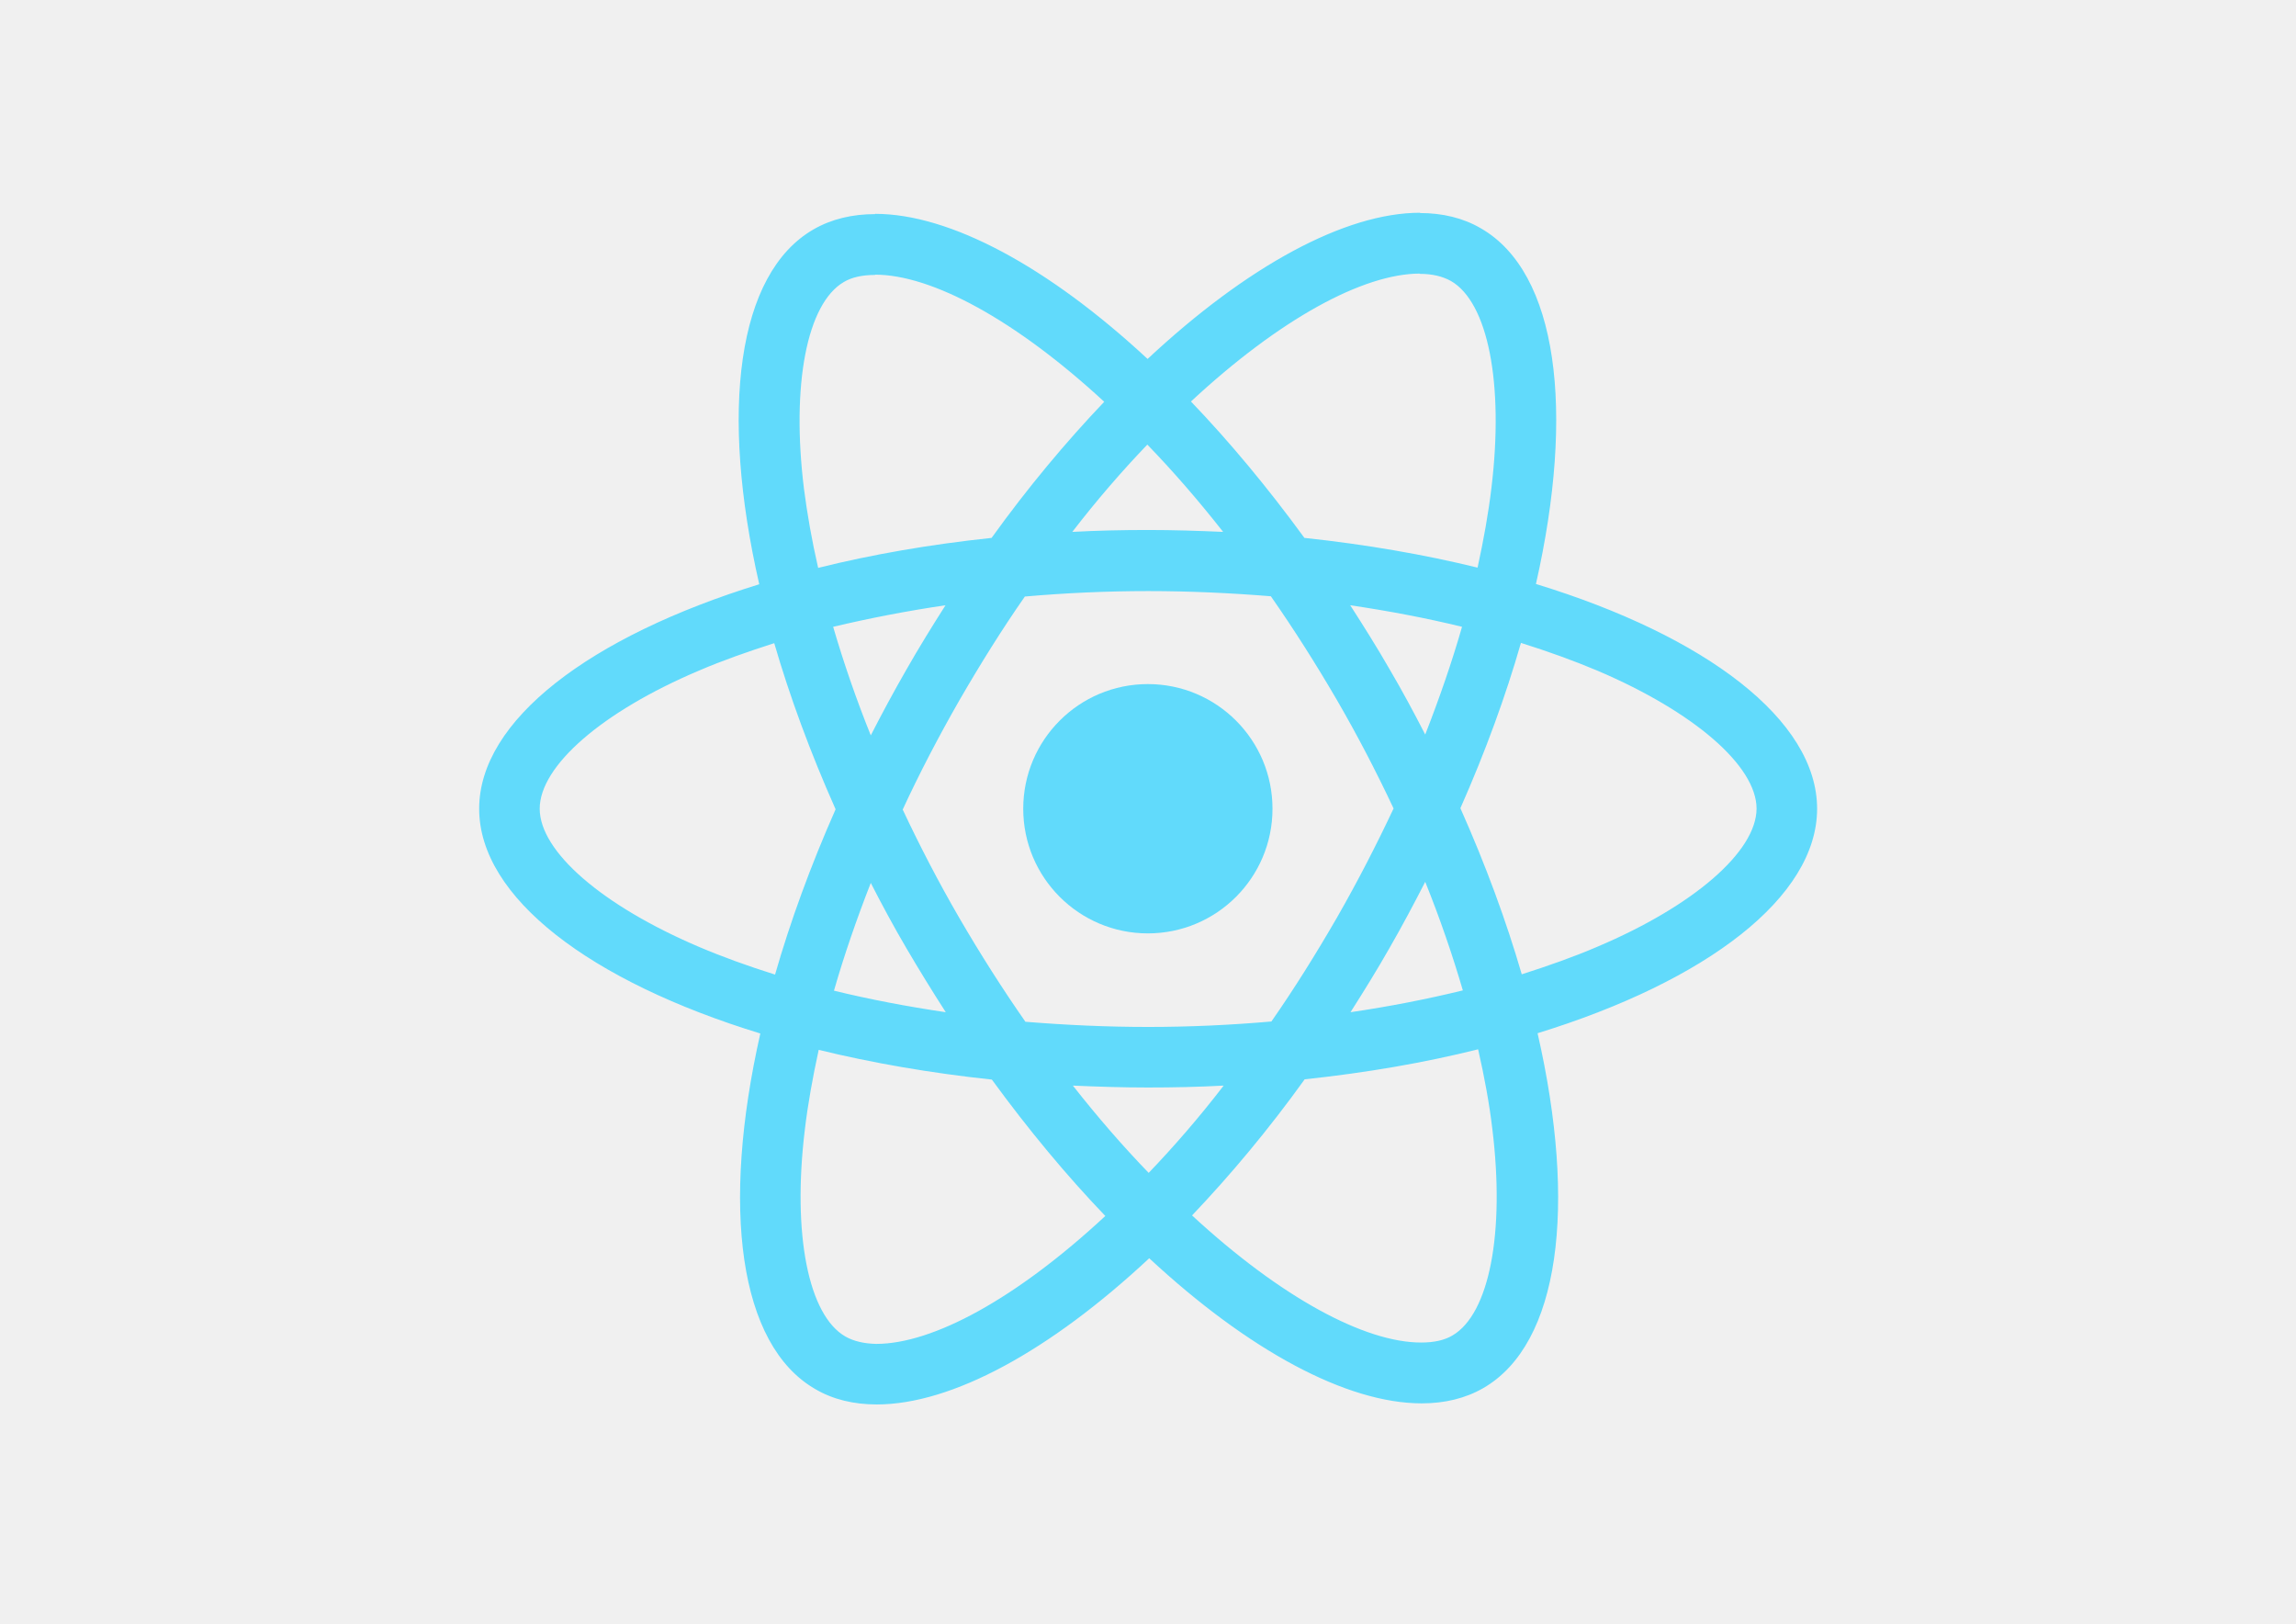
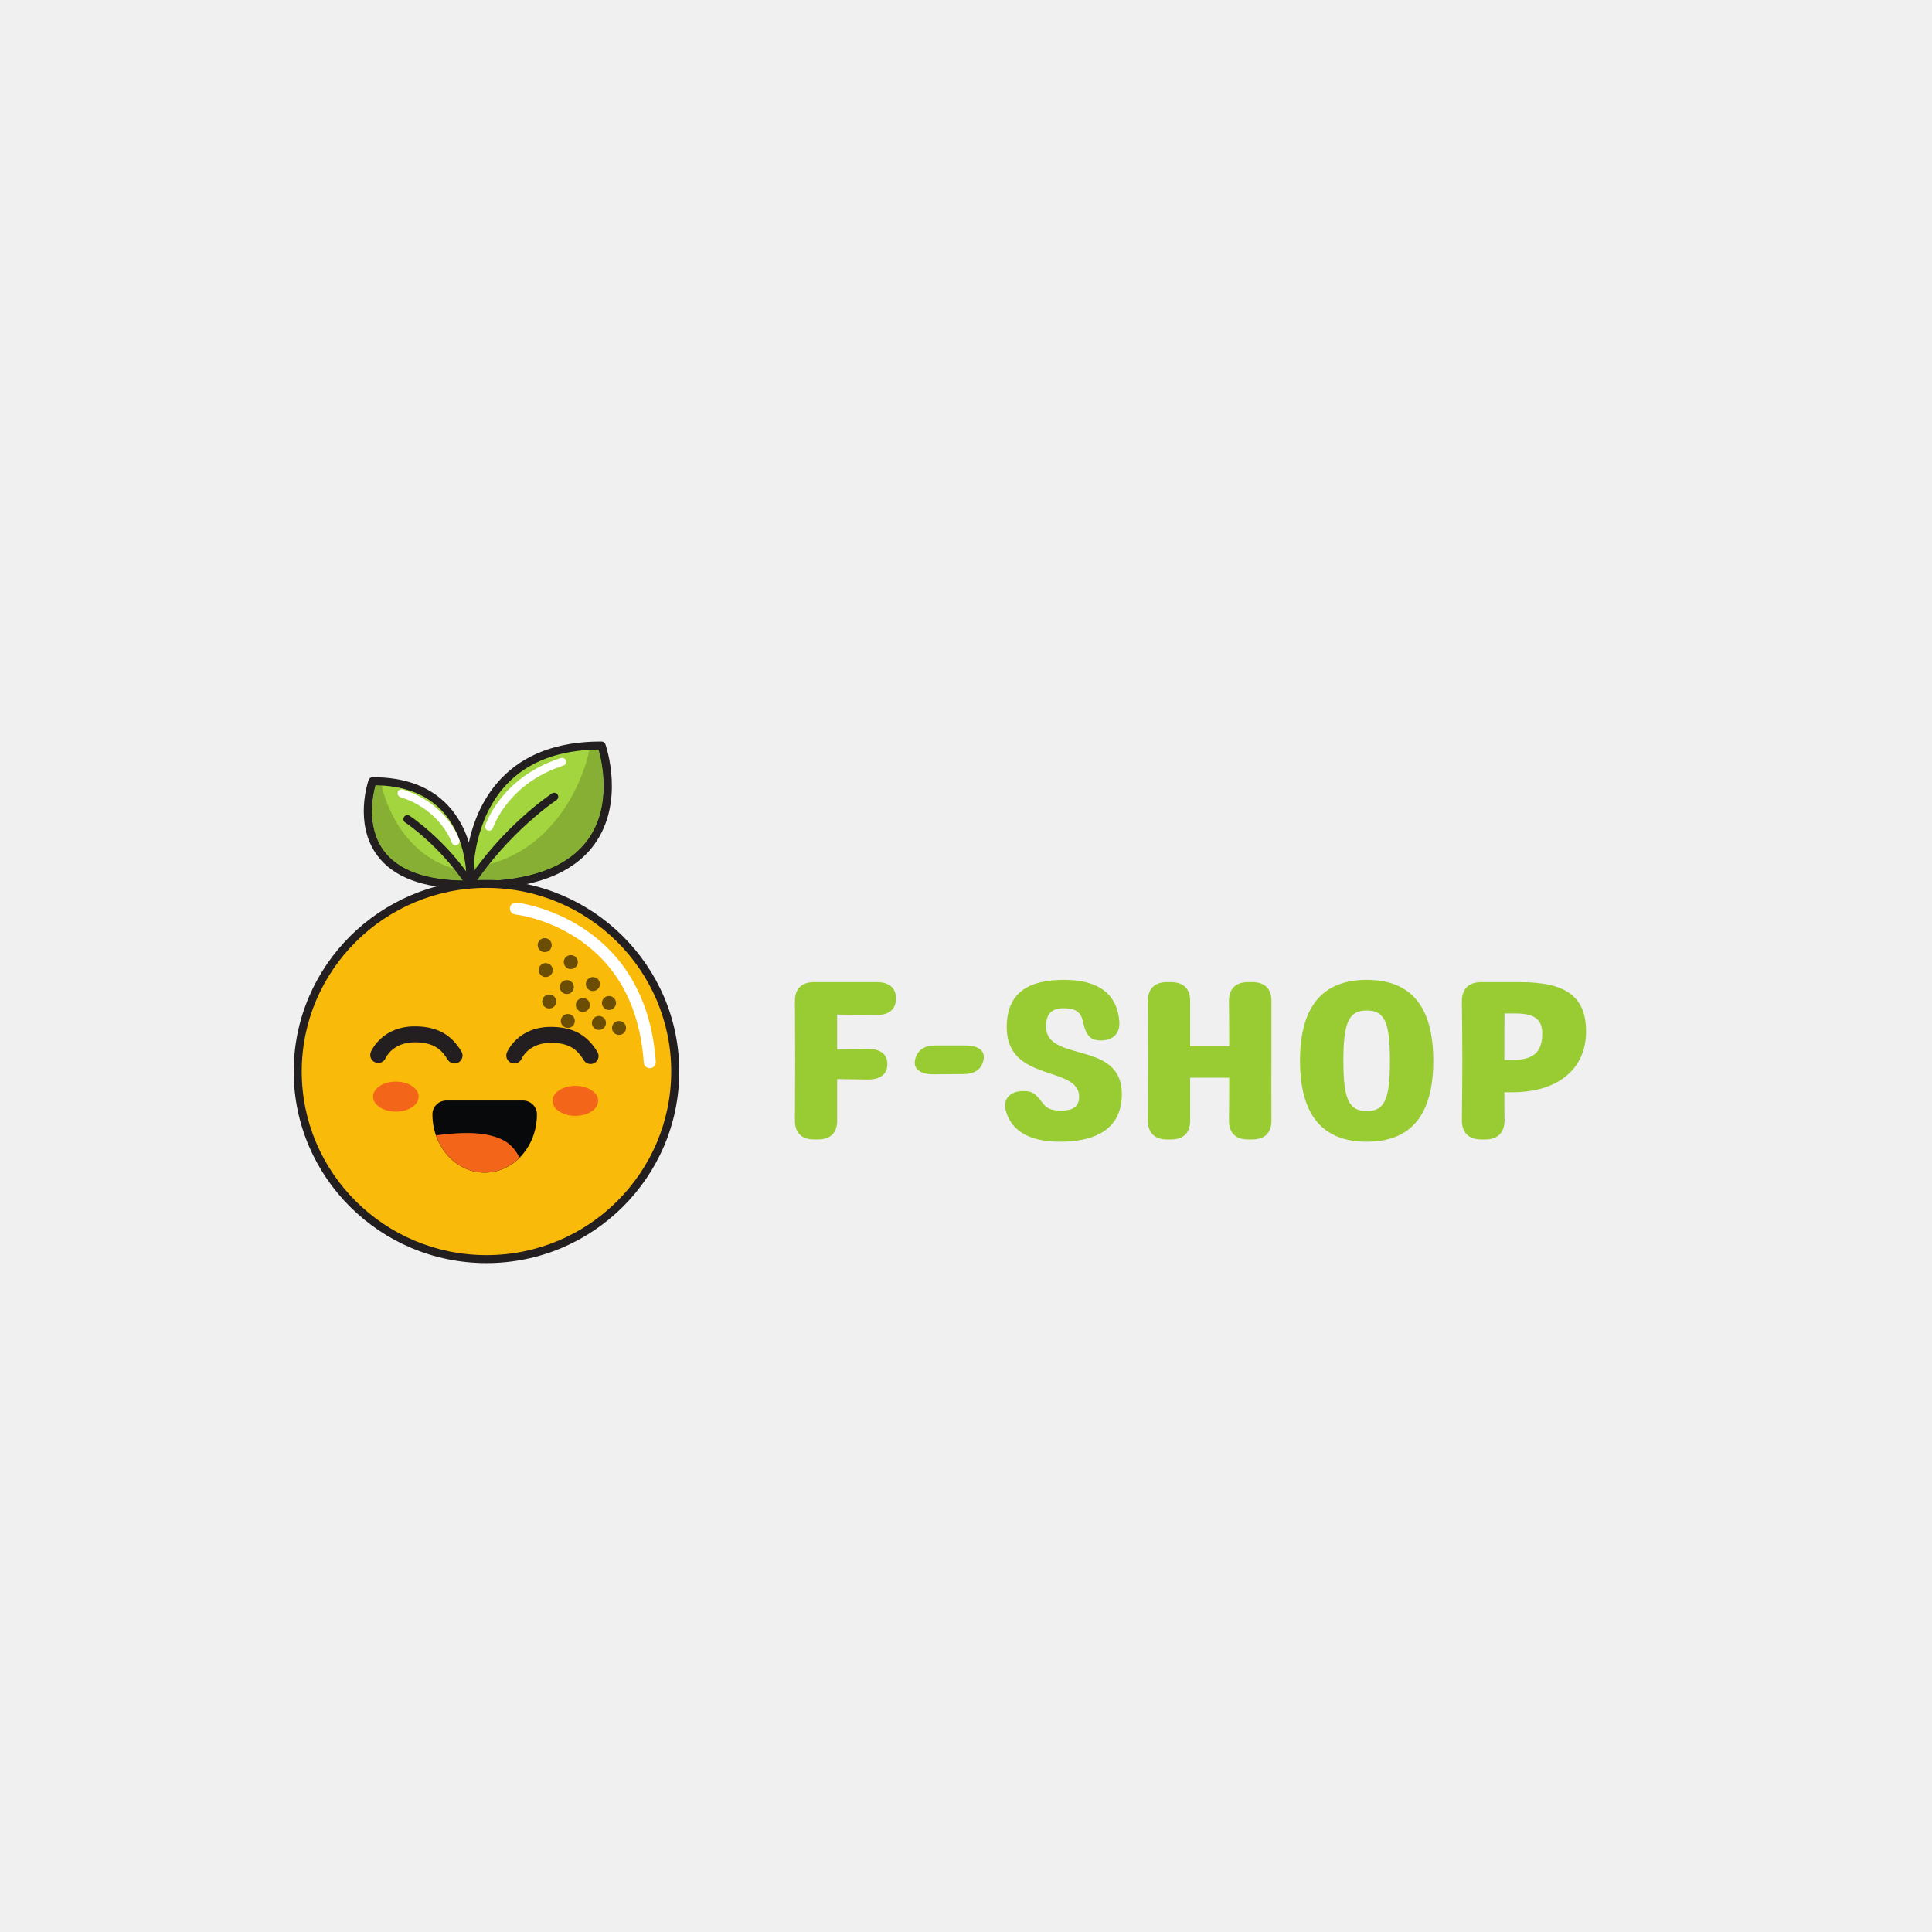
- <svg xmlns="http://www.w3.org/2000/svg" viewBox="0 0 841.9 595.3">
-   <g fill="#61DAFB">
-     <path d="M666.3 296.5c0-32.5-40.7-63.3-103.1-82.4 14.4-63.6 8-114.2-20.2-130.4-6.5-3.8-14.1-5.6-22.4-5.6v22.3c4.6 0 8.3.9 11.4 2.6 13.6 7.8 19.5 37.5 14.9 75.7-1.1 9.4-2.9 19.3-5.1 29.4-19.6-4.8-41-8.5-63.5-10.9-13.5-18.5-27.5-35.3-41.6-50 32.6-30.3 63.2-46.9 84-46.9V78c-27.5 0-63.5 19.6-99.9 53.6-36.4-33.8-72.4-53.2-99.9-53.2v22.3c20.7 0 51.4 16.5 84 46.6-14 14.7-28 31.4-41.3 49.9-22.6 2.4-44 6.1-63.6 11-2.3-10-4-19.7-5.2-29-4.7-38.2 1.1-67.9 14.6-75.8 3-1.8 6.9-2.6 11.5-2.6V78.5c-8.4 0-16 1.8-22.6 5.6-28.1 16.2-34.4 66.7-19.9 130.1-62.2 19.2-102.7 49.9-102.7 82.3 0 32.5 40.7 63.3 103.1 82.4-14.4 63.6-8 114.2 20.2 130.4 6.5 3.8 14.1 5.6 22.5 5.6 27.5 0 63.5-19.6 99.9-53.6 36.4 33.8 72.4 53.2 99.9 53.2 8.4 0 16-1.8 22.6-5.6 28.1-16.2 34.4-66.7 19.9-130.1 62-19.1 102.5-49.9 102.5-82.3zm-130.2-66.7c-3.7 12.9-8.3 26.2-13.5 39.5-4.1-8-8.4-16-13.1-24-4.6-8-9.5-15.8-14.4-23.4 14.2 2.1 27.9 4.7 41 7.9zm-45.8 106.5c-7.8 13.5-15.8 26.3-24.1 38.2-14.9 1.3-30 2-45.2 2-15.1 0-30.2-.7-45-1.9-8.3-11.9-16.4-24.6-24.2-38-7.6-13.1-14.5-26.4-20.8-39.8 6.2-13.4 13.2-26.8 20.7-39.9 7.8-13.5 15.8-26.3 24.1-38.2 14.9-1.3 30-2 45.2-2 15.1 0 30.2.7 45 1.9 8.3 11.9 16.4 24.6 24.2 38 7.6 13.1 14.5 26.4 20.8 39.8-6.3 13.4-13.2 26.8-20.7 39.9zm32.3-13c5.4 13.4 10 26.8 13.8 39.8-13.1 3.2-26.9 5.9-41.2 8 4.9-7.7 9.8-15.6 14.4-23.7 4.6-8 8.9-16.1 13-24.1zM421.2 430c-9.3-9.6-18.6-20.3-27.8-32 9 .4 18.2.7 27.5.7 9.4 0 18.7-.2 27.8-.7-9 11.7-18.3 22.4-27.5 32zm-74.4-58.9c-14.2-2.1-27.9-4.7-41-7.9 3.7-12.9 8.3-26.2 13.5-39.5 4.1 8 8.4 16 13.1 24 4.7 8 9.5 15.8 14.4 23.4zM420.7 163c9.3 9.6 18.6 20.3 27.8 32-9-.4-18.2-.7-27.5-.7-9.4 0-18.7.2-27.8.7 9-11.7 18.3-22.4 27.5-32zm-74 58.9c-4.9 7.7-9.8 15.6-14.4 23.7-4.6 8-8.9 16-13 24-5.4-13.4-10-26.8-13.8-39.8 13.1-3.1 26.9-5.8 41.2-7.9zm-90.5 125.2c-35.4-15.1-58.3-34.9-58.3-50.6 0-15.7 22.9-35.6 58.3-50.6 8.6-3.7 18-7 27.7-10.1 5.7 19.6 13.2 40 22.5 60.9-9.2 20.8-16.6 41.1-22.2 60.6-9.9-3.1-19.3-6.5-28-10.2zM310 490c-13.6-7.8-19.5-37.5-14.9-75.7 1.1-9.4 2.9-19.3 5.1-29.4 19.6 4.8 41 8.5 63.5 10.9 13.5 18.5 27.5 35.3 41.6 50-32.6 30.3-63.2 46.9-84 46.9-4.5-.1-8.3-1-11.3-2.7zm237.2-76.2c4.7 38.2-1.1 67.9-14.6 75.8-3 1.8-6.9 2.6-11.5 2.6-20.7 0-51.4-16.5-84-46.6 14-14.7 28-31.4 41.3-49.9 22.6-2.4 44-6.1 63.6-11 2.3 10.1 4.1 19.8 5.2 29.1zm38.5-66.7c-8.6 3.7-18 7-27.7 10.1-5.7-19.6-13.2-40-22.5-60.9 9.2-20.8 16.6-41.1 22.2-60.6 9.9 3.1 19.3 6.5 28.1 10.2 35.4 15.1 58.3 34.9 58.3 50.6-.1 15.7-23 35.6-58.4 50.6zM320.8 78.4z" />
-     <circle cx="420.9" cy="296.5" r="45.7" />
-     <path d="M520.5 78.1z" />
+ <svg xmlns="http://www.w3.org/2000/svg" width="500" zoomAndPan="magnify" viewBox="0 0 375 375" height="500" preserveAspectRatio="xMidYMid meet" version="1.0">
+   <defs>
+     <g />
+     <clipPath id="id1">
+       <path d="M 90 143.926 L 119 143.926 L 119 173 L 90 173 Z M 90 143.926 " clip-rule="nonzero" />
+     </clipPath>
+     <clipPath id="id2">
+       <path d="M 57 171 L 131.926 171 L 131.926 245 L 57 245 Z M 57 171 " clip-rule="nonzero" />
+     </clipPath>
+     <clipPath id="id3">
+       <path d="M 57 170 L 131.926 170 L 131.926 245.176 L 57 245.176 Z M 57 170 " clip-rule="nonzero" />
+     </clipPath>
+   </defs>
+   <path fill="#a3d53e" d="M 91.047 171.824 C 91.047 171.824 89.098 144.578 116.77 144.707 C 116.77 144.707 126.387 172.34 91.047 171.824 " fill-opacity="1" fill-rule="nonzero" />
+   <g clip-path="url(#id1)">
+     <path fill="#231f20" d="M 91.801 171.055 C 102.695 171.09 110.172 168.387 114.09 163.008 C 118.883 156.422 116.824 147.691 116.195 145.484 C 108.5 145.555 102.488 147.836 98.32 152.266 C 92.105 158.863 91.766 168.395 91.801 171.055 M 92.016 172.605 C 91.691 172.605 91.363 172.602 91.035 172.598 C 90.629 172.594 90.297 172.281 90.27 171.879 C 90.234 171.371 89.473 159.395 97.18 151.207 C 101.727 146.379 108.25 143.93 116.574 143.93 C 116.645 143.93 116.707 143.93 116.773 143.93 C 117.105 143.934 117.398 144.141 117.508 144.453 C 117.668 144.91 121.324 155.715 115.355 163.914 C 111.156 169.684 103.305 172.605 92.016 172.605 " fill-opacity="1" fill-rule="nonzero" />
+   </g>
+   <path fill="#86af33" d="M 96.762 170.863 C 95.988 170.816 95.211 170.793 94.426 170.793 C 93.828 170.793 93.238 170.805 92.648 170.832 C 93.395 169.758 94.156 168.73 94.93 167.758 C 108.891 164.043 113.672 149.715 114.371 145.543 C 114.969 145.508 115.578 145.488 116.195 145.484 C 116.824 147.691 118.883 156.422 114.09 163.008 C 110.801 167.527 104.996 170.156 96.762 170.863 M 92.043 168.988 C 92.027 168.785 92.008 168.574 91.988 168.355 C 92.184 168.328 92.379 168.297 92.574 168.266 C 92.395 168.504 92.219 168.746 92.043 168.988 " fill-opacity="1" fill-rule="nonzero" />
+   <path fill="#231f20" d="M 100.145 171.223 C 99.031 171.055 97.906 170.934 96.762 170.863 C 104.996 170.156 110.801 167.527 114.09 163.008 C 118.883 156.422 116.824 147.691 116.195 145.484 C 115.578 145.488 114.969 145.508 114.371 145.543 C 114.426 145.223 114.457 144.957 114.461 144.766 C 115.164 144.73 115.883 144.707 116.625 144.707 C 116.676 144.707 116.723 144.707 116.77 144.707 C 116.77 144.707 124.605 167.219 100.145 171.223 " fill-opacity="1" fill-rule="nonzero" />
+   <path fill="#231f20" d="M 91.047 172.598 C 90.898 172.598 90.754 172.559 90.625 172.473 C 90.262 172.242 90.156 171.762 90.391 171.402 C 97.543 160.387 106.758 154.258 107.148 154.004 C 107.508 153.766 107.992 153.863 108.23 154.223 C 108.465 154.578 108.367 155.059 108.008 155.297 C 107.918 155.355 98.668 161.512 91.703 172.242 C 91.555 172.473 91.301 172.598 91.047 172.598 " fill-opacity="1" fill-rule="nonzero" />
+   <path fill="#ffffff" d="M 94.945 161.234 C 94.867 161.234 94.785 161.223 94.707 161.199 C 94.297 161.07 94.07 160.637 94.199 160.227 C 94.32 159.844 97.312 150.828 108.867 147.133 C 109.277 147.004 109.715 147.227 109.848 147.633 C 109.98 148.039 109.754 148.477 109.344 148.605 C 98.547 152.062 95.715 160.609 95.688 160.695 C 95.582 161.023 95.273 161.234 94.945 161.234 " fill-opacity="1" fill-rule="nonzero" />
+   <path fill="#a3d53e" d="M 91.309 171.695 C 91.309 171.695 92.75 151.543 72.281 151.637 C 72.281 151.637 65.168 172.078 91.309 171.695 " fill-opacity="1" fill-rule="nonzero" />
+   <path fill="#231f20" d="M 72.863 152.418 C 72.363 154.238 71.039 160.41 74.434 165.062 C 77.266 168.949 82.688 170.918 90.547 170.926 C 90.551 168.742 90.176 162.027 85.773 157.359 C 82.758 154.16 78.414 152.5 72.863 152.418 M 90.59 172.477 C 82.172 172.477 76.312 170.285 73.164 165.965 C 68.688 159.812 71.426 151.727 71.547 151.387 C 71.652 151.074 71.945 150.867 72.277 150.863 C 78.566 150.828 83.492 152.668 86.918 156.309 C 92.684 162.426 92.113 171.371 92.086 171.75 C 92.059 172.152 91.727 172.465 91.32 172.473 C 91.074 172.477 90.832 172.477 90.59 172.477 " fill-opacity="1" fill-rule="nonzero" />
+   <path fill="#86af33" d="M 90.547 170.926 C 82.688 170.918 77.266 168.949 74.434 165.062 C 71.039 160.41 72.363 154.238 72.863 152.418 C 73.277 152.422 73.688 152.438 74.094 152.461 C 74.766 156 78.809 167.344 90.473 169.109 C 90.535 169.863 90.547 170.488 90.547 170.926 " fill-opacity="1" fill-rule="nonzero" />
+   <path fill="#231f20" d="M 86.906 171.543 C 66.004 169.672 72.281 151.637 72.281 151.637 C 72.312 151.637 72.348 151.637 72.379 151.637 C 72.934 151.637 73.465 151.656 73.988 151.684 C 73.996 151.863 74.027 152.129 74.094 152.461 C 73.688 152.438 73.277 152.422 72.863 152.418 C 72.363 154.238 71.039 160.41 74.434 165.062 C 77.266 168.949 82.688 170.918 90.547 170.926 C 90.547 170.488 90.535 169.863 90.473 169.109 C 90.738 169.152 91 169.184 91.27 169.215 C 91.32 169.91 91.332 170.492 91.332 170.918 C 89.828 171.039 88.352 171.25 86.906 171.543 " fill-opacity="1" fill-rule="nonzero" />
+   <path fill="#231f20" d="M 91.309 172.473 C 91.055 172.473 90.801 172.348 90.652 172.117 C 85.516 164.203 78.719 159.684 78.652 159.641 C 78.293 159.402 78.191 158.922 78.43 158.566 C 78.668 158.211 79.152 158.113 79.512 158.348 C 79.797 158.535 86.652 163.094 91.965 171.277 C 92.195 171.637 92.094 172.113 91.73 172.348 C 91.602 172.43 91.453 172.473 91.309 172.473 " fill-opacity="1" fill-rule="nonzero" />
+   <path fill="#ffffff" d="M 88.426 164.066 C 88.094 164.066 87.789 163.855 87.684 163.527 C 87.664 163.465 85.562 157.227 77.711 154.715 C 77.301 154.586 77.078 154.148 77.211 153.742 C 77.34 153.336 77.781 153.113 78.191 153.242 C 86.836 156.008 89.078 162.77 89.168 163.059 C 89.301 163.465 89.07 163.902 88.66 164.027 C 88.582 164.055 88.504 164.066 88.426 164.066 " fill-opacity="1" fill-rule="nonzero" />
+   <g clip-path="url(#id2)">
+     <path fill="#faba09" d="M 131.062 207.98 C 131.062 228.09 114.656 244.395 94.426 244.395 C 74.191 244.395 57.789 228.09 57.789 207.98 C 57.789 187.867 74.191 171.566 94.426 171.566 C 114.656 171.566 131.062 187.867 131.062 207.98 " fill-opacity="1" fill-rule="nonzero" />
+   </g>
+   <g clip-path="url(#id3)">
+     <path fill="#231f20" d="M 94.426 172.34 C 74.652 172.34 58.566 188.328 58.566 207.98 C 58.566 227.633 74.652 243.621 94.426 243.621 C 114.195 243.621 130.281 227.633 130.281 207.98 C 130.281 188.328 114.195 172.34 94.426 172.34 M 94.426 245.168 C 73.793 245.168 57.008 228.484 57.008 207.98 C 57.008 187.473 73.793 170.793 94.426 170.793 C 115.055 170.793 131.84 187.473 131.84 207.98 C 131.84 228.484 115.055 245.168 94.426 245.168 " fill-opacity="1" fill-rule="nonzero" />
+   </g>
+   <path fill="#6b4d03" d="M 105.727 184.801 C 104.973 184.801 104.363 184.195 104.363 183.445 C 104.363 182.695 104.973 182.09 105.727 182.09 C 106.48 182.09 107.09 182.695 107.09 183.445 C 107.09 184.195 106.48 184.801 105.727 184.801 " fill-opacity="1" fill-rule="nonzero" />
+   <path fill="#6b4d03" d="M 110.793 188.094 C 110.039 188.094 109.43 187.488 109.43 186.738 C 109.43 185.988 110.039 185.383 110.793 185.383 C 111.547 185.383 112.156 185.988 112.156 186.738 C 112.156 187.488 111.547 188.094 110.793 188.094 " fill-opacity="1" fill-rule="nonzero" />
+   <path fill="#6b4d03" d="M 105.922 189.645 C 105.168 189.645 104.559 189.035 104.559 188.289 C 104.559 187.539 105.168 186.93 105.922 186.93 C 106.676 186.93 107.289 187.539 107.289 188.289 C 107.289 189.035 106.676 189.645 105.922 189.645 " fill-opacity="1" fill-rule="nonzero" />
+   <path fill="#6b4d03" d="M 115.082 192.355 C 114.328 192.355 113.715 191.75 113.715 191 C 113.715 190.25 114.328 189.645 115.082 189.645 C 115.836 189.645 116.445 190.25 116.445 191 C 116.445 191.75 115.836 192.355 115.082 192.355 " fill-opacity="1" fill-rule="nonzero" />
+   <path fill="#6b4d03" d="M 110.016 192.938 C 109.262 192.938 108.648 192.328 108.648 191.578 C 108.648 190.832 109.262 190.227 110.016 190.227 C 110.77 190.227 111.379 190.832 111.379 191.578 C 111.379 192.328 110.77 192.938 110.016 192.938 " fill-opacity="1" fill-rule="nonzero" />
+   <path fill="#6b4d03" d="M 118.199 196.035 C 117.445 196.035 116.836 195.43 116.836 194.68 C 116.836 193.93 117.445 193.324 118.199 193.324 C 118.953 193.324 119.562 193.93 119.562 194.68 C 119.562 195.43 118.953 196.035 118.199 196.035 " fill-opacity="1" fill-rule="nonzero" />
+   <path fill="#6b4d03" d="M 113.133 196.422 C 112.379 196.422 111.77 195.816 111.77 195.066 C 111.77 194.316 112.379 193.711 113.133 193.711 C 113.887 193.711 114.496 194.316 114.496 195.066 C 114.496 195.816 113.887 196.422 113.133 196.422 " fill-opacity="1" fill-rule="nonzero" />
+   <path fill="#6b4d03" d="M 110.211 199.52 C 109.457 199.52 108.848 198.914 108.848 198.168 C 108.848 197.418 109.457 196.809 110.211 196.809 C 110.965 196.809 111.574 197.418 111.574 198.168 C 111.574 198.914 110.965 199.52 110.211 199.52 " fill-opacity="1" fill-rule="nonzero" />
+   <path fill="#6b4d03" d="M 106.602 195.746 C 105.852 195.746 105.238 195.137 105.238 194.387 C 105.238 193.641 105.852 193.031 106.602 193.031 C 107.359 193.031 107.969 193.641 107.969 194.387 C 107.969 195.137 107.359 195.746 106.602 195.746 " fill-opacity="1" fill-rule="nonzero" />
+   <path fill="#6b4d03" d="M 116.25 199.91 C 115.496 199.91 114.887 199.301 114.887 198.555 C 114.887 197.805 115.496 197.199 116.25 197.199 C 117.004 197.199 117.617 197.805 117.617 198.555 C 117.617 199.301 117.004 199.91 116.25 199.91 " fill-opacity="1" fill-rule="nonzero" />
+   <path fill="#6b4d03" d="M 120.148 200.879 C 119.395 200.879 118.785 200.27 118.785 199.52 C 118.785 198.773 119.395 198.168 120.148 198.168 C 120.902 198.168 121.512 198.773 121.512 199.52 C 121.512 200.27 120.902 200.879 120.148 200.879 " fill-opacity="1" fill-rule="nonzero" />
+   <path fill="#ffffff" d="M 126.121 207.336 C 125.516 207.336 125.004 206.867 124.957 206.254 C 124.176 195.285 119.738 187.113 111.766 181.969 C 105.82 178.129 100.078 177.504 100.023 177.5 C 99.379 177.434 98.91 176.863 98.977 176.223 C 99.043 175.586 99.613 175.129 100.262 175.188 C 100.512 175.211 125.293 178.062 127.289 206.09 C 127.336 206.73 126.852 207.285 126.207 207.332 C 126.18 207.332 126.152 207.336 126.121 207.336 " fill-opacity="1" fill-rule="nonzero" />
+   <path fill="#08090a" d="M 86.668 213.605 C 85.184 213.605 83.938 214.781 83.934 216.262 L 83.934 216.289 C 83.934 222.535 88.477 227.602 94.078 227.602 C 99.676 227.602 104.219 222.535 104.219 216.289 L 104.219 216.262 C 104.215 214.781 102.969 213.605 101.48 213.605 L 86.668 213.605 " fill-opacity="1" fill-rule="nonzero" />
+   <path fill="#f36518" d="M 97.277 221.098 C 93.582 219.453 88.82 219.848 84.621 220.363 C 86.086 224.594 89.762 227.602 94.078 227.602 C 96.68 227.602 99.047 226.496 100.844 224.695 C 100.066 223.164 98.965 221.852 97.277 221.098 " fill-opacity="1" fill-rule="nonzero" />
+   <path fill="#f36518" d="M 81.262 212.852 C 81.262 214.461 79.281 215.766 76.836 215.766 C 74.391 215.766 72.41 214.461 72.41 212.852 C 72.41 211.242 74.391 209.938 76.836 209.938 C 79.281 209.938 81.262 211.242 81.262 212.852 " fill-opacity="1" fill-rule="nonzero" />
+   <path fill="#f36518" d="M 116.105 213.672 C 116.105 215.281 114.121 216.586 111.68 216.586 C 109.234 216.586 107.25 215.281 107.25 213.672 C 107.25 212.062 109.234 210.758 111.68 210.758 C 114.121 210.758 116.105 212.062 116.105 213.672 " fill-opacity="1" fill-rule="nonzero" />
+   <path fill="#231f20" d="M 88.227 206.418 C 87.699 206.418 87.184 206.152 86.895 205.668 C 85.703 203.699 84.203 202.371 80.738 202.301 C 76.219 202.215 74.867 205.328 74.855 205.359 C 74.527 206.145 73.621 206.523 72.828 206.199 C 72.035 205.875 71.656 204.973 71.98 204.184 C 72.07 203.977 74.172 199.078 80.801 199.215 C 84.875 199.297 87.574 200.797 89.559 204.078 C 90 204.809 89.758 205.758 89.023 206.199 C 88.773 206.348 88.5 206.418 88.227 206.418 " fill-opacity="1" fill-rule="nonzero" />
+   <path fill="#231f20" d="M 114.629 206.52 C 114.102 206.52 113.59 206.254 113.297 205.77 C 112.105 203.801 110.605 202.473 107.145 202.402 C 102.617 202.32 101.273 205.43 101.258 205.461 C 100.934 206.25 100.023 206.629 99.23 206.301 C 98.438 205.977 98.059 205.074 98.387 204.289 C 98.473 204.078 100.574 199.168 107.207 199.316 C 111.277 199.398 113.98 200.898 115.961 204.184 C 116.402 204.914 116.164 205.863 115.43 206.301 C 115.18 206.449 114.902 206.52 114.629 206.52 " fill-opacity="1" fill-rule="nonzero" />
+   <g fill="#99cc33" fill-opacity="1">
+     <g transform="translate(150.9441, 221.1672)">
+       <g>
+         <path d="M 22.961 -27.367 C 22.961 -29.438 21.637 -30.539 19.215 -30.539 L 7.051 -30.539 C 4.629 -30.539 3.305 -29.219 3.348 -26.793 C 3.348 -22.961 3.395 -19.125 3.395 -15.293 C 3.395 -11.457 3.348 -7.625 3.348 -3.746 C 3.305 -1.32 4.629 0 7.051 0 L 7.844 0 C 10.27 0 11.59 -1.32 11.547 -3.746 C 11.547 -6.434 11.547 -9.078 11.547 -11.723 C 13.574 -11.68 15.602 -11.68 17.539 -11.633 C 19.965 -11.633 21.285 -12.691 21.285 -14.633 C 21.285 -16.527 19.965 -17.582 17.539 -17.582 C 15.602 -17.539 13.574 -17.539 11.547 -17.496 L 11.547 -24.238 C 14.145 -24.195 16.836 -24.195 19.215 -24.148 C 21.637 -24.148 22.961 -25.297 22.961 -27.367 Z M 22.961 -27.367 " />
+       </g>
+     </g>
+   </g>
+   <g fill="#99cc33" fill-opacity="1">
+     <g transform="translate(175.7072, 221.1672)">
+       <g>
+         <path d="M 5.508 -12.648 L 11.238 -12.691 C 13.484 -12.691 14.809 -13.574 15.203 -15.469 C 15.559 -17.23 14.191 -18.246 11.59 -18.246 L 5.859 -18.246 C 3.613 -18.246 2.293 -17.277 1.895 -15.426 C 1.543 -13.66 2.91 -12.648 5.508 -12.648 Z M 5.508 -12.648 " />
+       </g>
+     </g>
+   </g>
+   <g fill="#99cc33" fill-opacity="1">
+     <g transform="translate(192.8034, 221.1672)">
+       <g>
+         <path d="M 12.914 0.441 C 20.844 0.441 24.945 -2.73 24.945 -8.812 C 24.945 -19.391 10.223 -14.809 10.223 -21.945 C 10.223 -24.062 11.062 -25.473 13.617 -25.473 C 15.734 -25.473 16.969 -24.855 17.363 -23.004 C 17.891 -20.535 18.598 -19.215 20.844 -19.215 C 23.094 -19.215 24.637 -20.449 24.457 -22.871 C 24.062 -28.074 20.625 -30.98 13.75 -30.98 C 6.656 -30.98 2.602 -28.383 2.602 -21.77 C 2.602 -10.973 16.66 -14.41 16.66 -8.285 C 16.66 -6.477 15.559 -5.598 13.176 -5.598 C 11.766 -5.598 10.754 -5.859 10.094 -6.477 C 8.594 -8.109 8.195 -9.387 6.082 -9.387 L 5.684 -9.387 C 3.438 -9.387 1.762 -7.977 2.426 -5.555 C 3.527 -1.629 7.051 0.441 12.914 0.441 Z M 12.914 0.441 " />
+       </g>
+     </g>
+   </g>
+   <g fill="#99cc33" fill-opacity="1">
+     <g transform="translate(219.4612, 221.1672)">
+       <g>
+         <path d="M 27.324 -15.293 C 27.324 -19.125 27.324 -22.961 27.324 -26.793 C 27.367 -29.219 26.047 -30.539 23.621 -30.539 L 22.785 -30.539 C 20.359 -30.539 19.039 -29.219 19.082 -26.793 C 19.125 -23.887 19.125 -20.977 19.125 -18.07 L 11.547 -18.07 C 11.547 -20.977 11.547 -23.887 11.547 -26.793 C 11.59 -29.219 10.27 -30.539 7.844 -30.539 L 7.051 -30.539 C 4.629 -30.539 3.305 -29.219 3.348 -26.793 C 3.348 -22.961 3.395 -19.125 3.395 -15.293 C 3.395 -11.457 3.348 -7.625 3.348 -3.746 C 3.305 -1.32 4.629 0 7.051 0 L 7.844 0 C 10.27 0 11.59 -1.32 11.547 -3.746 C 11.547 -6.523 11.547 -9.254 11.547 -11.988 L 19.125 -11.988 C 19.125 -9.254 19.125 -6.523 19.082 -3.746 C 19.039 -1.32 20.359 0 22.785 0 L 23.621 0 C 26.047 0 27.367 -1.32 27.324 -3.746 C 27.324 -7.625 27.281 -11.457 27.324 -15.293 Z M 27.324 -15.293 " />
+       </g>
+     </g>
+   </g>
+   <g fill="#99cc33" fill-opacity="1">
+     <g transform="translate(250.1286, 221.1672)">
+       <g>
+         <path d="M 15.16 0.441 C 23.797 0.441 28.074 -4.805 28.074 -15.293 C 28.074 -25.738 23.797 -30.98 15.16 -30.98 C 6.523 -30.98 2.203 -25.738 2.203 -15.293 C 2.203 -4.805 6.523 0.441 15.16 0.441 Z M 15.16 -5.508 C 11.68 -5.508 10.621 -7.801 10.621 -15.293 C 10.621 -22.738 11.68 -25.031 15.16 -25.031 C 18.641 -25.031 19.656 -22.738 19.656 -15.293 C 19.656 -7.801 18.641 -5.508 15.16 -5.508 Z M 15.16 -5.508 " />
+       </g>
+     </g>
+   </g>
+   <g fill="#99cc33" fill-opacity="1">
+     <g transform="translate(280.4436, 221.1672)">
+       <g>
+         <path d="M 7.051 0 L 7.844 0 C 10.27 0 11.59 -1.32 11.59 -3.746 C 11.547 -5.555 11.547 -7.359 11.547 -9.168 L 13.176 -9.168 C 21.945 -9.168 27.41 -13.707 27.41 -20.934 C 27.41 -27.676 23.578 -30.539 14.633 -30.539 L 7.051 -30.539 C 4.629 -30.539 3.305 -29.219 3.305 -26.793 C 3.348 -22.961 3.395 -19.125 3.395 -15.293 C 3.395 -11.414 3.348 -7.578 3.305 -3.746 C 3.305 -1.32 4.629 0 7.051 0 Z M 11.547 -15.426 C 11.547 -19.789 11.547 -22.125 11.59 -24.457 L 13.707 -24.457 C 17.363 -24.457 18.906 -23.312 18.906 -20.582 C 18.906 -16.922 17.188 -15.426 13.043 -15.426 Z M 11.547 -15.426 " />
+       </g>
+     </g>
  </g>
</svg>
